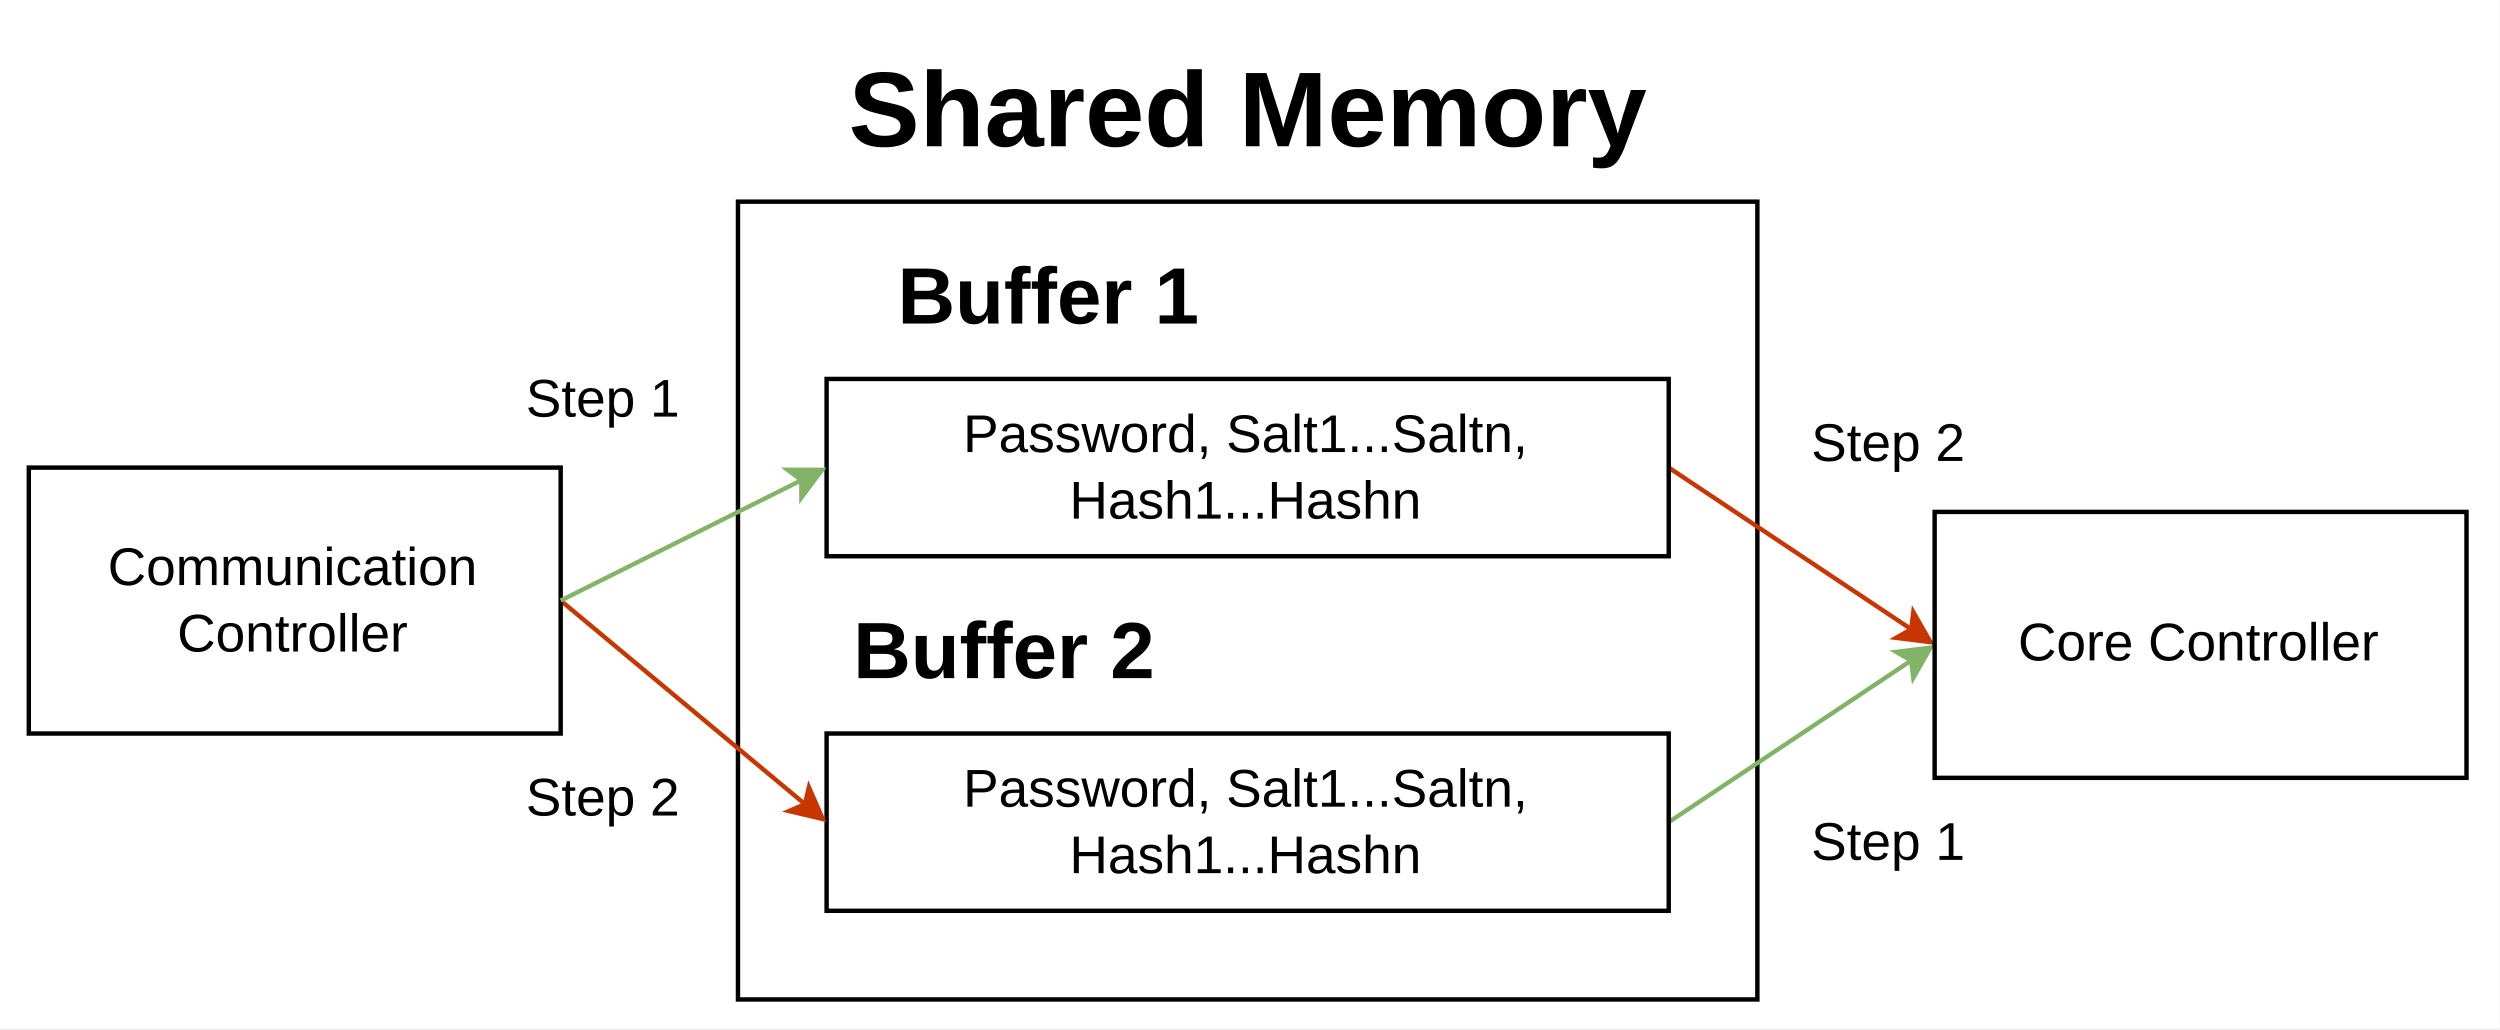
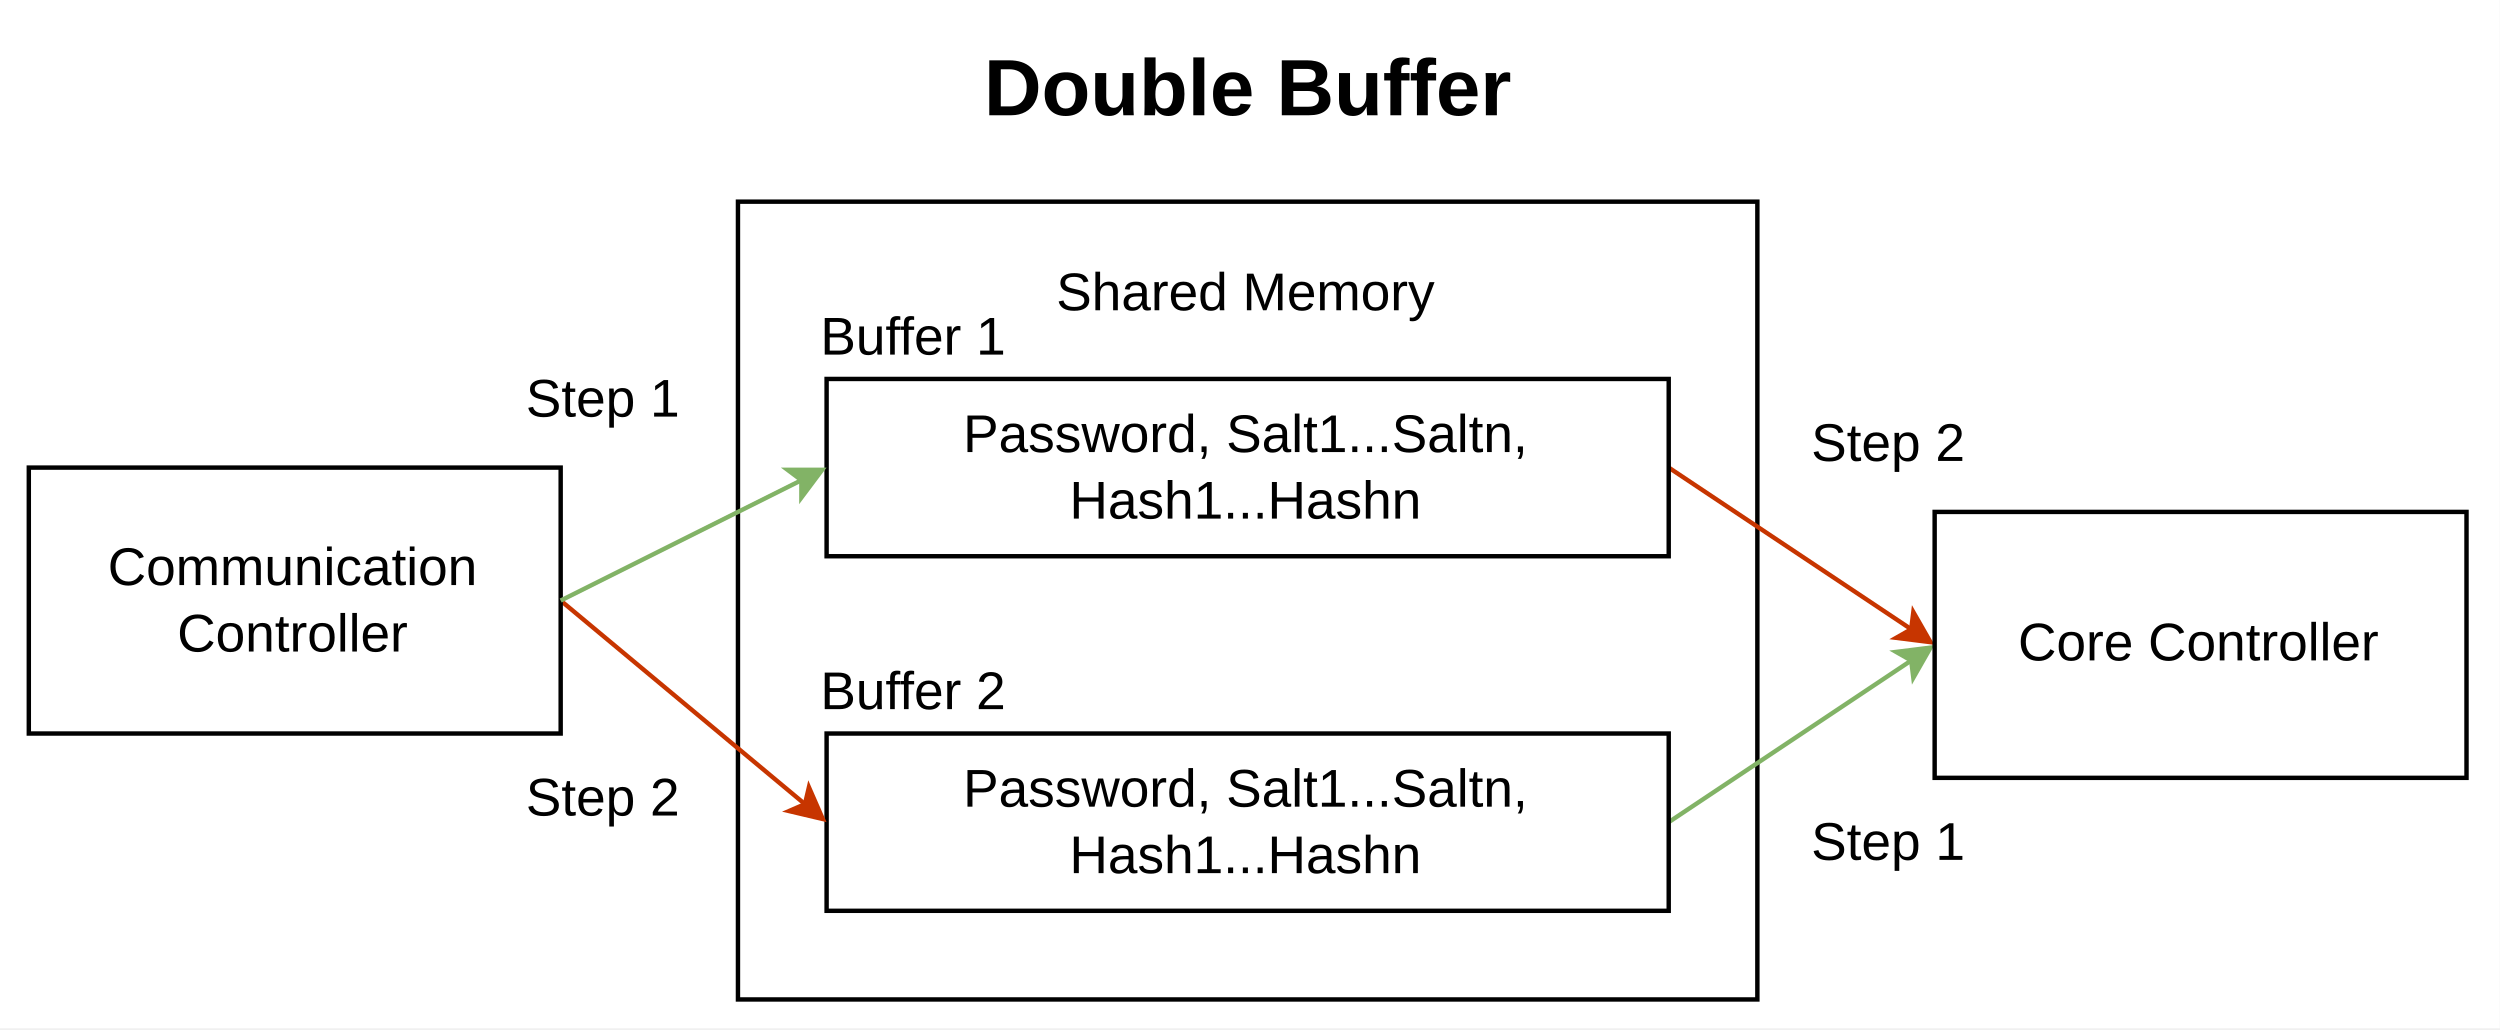
<svg xmlns="http://www.w3.org/2000/svg" version="1.1" id="svg2" width="534.72" height="220.16" viewBox="0 0 534.72 220.16">
  <defs id="defs6">
    <clipPath clipPathUnits="userSpaceOnUse" id="clipPath16">
      <path d="M 0,0 H 1670.833 V 687.293 H 0 Z" clip-rule="evenodd" id="path14" />
    </clipPath>
    <clipPath clipPathUnits="userSpaceOnUse" id="clipPath28">
      <path d="M 0,0 H 1670.833 V 687.293 H 0 Z" clip-rule="evenodd" id="path26" />
    </clipPath>
  </defs>
  <g id="g8" transform="matrix(0.32,0,0,0.32,0,2.1706665e-6)">
    <g id="g10">
      <g id="g12" clip-path="url(#clipPath16)">
        <g id="g18" transform="scale(2.96247)">
          <path d="M 0,0 H 564 V 233 H 0 Z" style="fill:#ffffff;fill-opacity:1;fill-rule:nonzero;stroke:none" id="path20" />
        </g>
      </g>
    </g>
    <g id="g22">
      <g id="g24" clip-path="url(#clipPath28)">
        <g id="g30" transform="matrix(2.96247,0,0,2.96247,1.481235,1.481235)">
          <path d="M 166,45 H 396 V 225 H 166 Z" style="fill:#ffffff;fill-opacity:1;fill-rule:nonzero;stroke:none" id="path32" />
          <path d="M 166,45 H 396 V 225 H 166 Z" style="fill:none;stroke:#000000;stroke-width:1;stroke-linecap:butt;stroke-linejoin:miter;stroke-miterlimit:10;stroke-dasharray:none;stroke-opacity:1" id="path34" />
          <path d="m 376,105 54.71,36.47" style="fill:none;stroke:#c73500;stroke-width:1;stroke-linecap:butt;stroke-linejoin:miter;stroke-miterlimit:10;stroke-dasharray:none;stroke-opacity:1" id="path36" />
          <path d="m 435.07,144.38 -7.76,-0.97 3.4,-1.94 0.48,-3.88 z" style="fill:#c73500;fill-opacity:1;fill-rule:nonzero;stroke:none" id="path38" />
          <path d="m 435.07,144.38 -7.76,-0.97 3.4,-1.94 0.48,-3.88 z" style="fill:none;stroke:#c73500;stroke-width:1;stroke-linecap:butt;stroke-linejoin:miter;stroke-miterlimit:10;stroke-dasharray:none;stroke-opacity:1" id="path40" />
          <path d="m 186,85 h 190 v 40 H 186 Z" style="fill:#ffffff;fill-opacity:1;fill-rule:nonzero;stroke:none" id="path42" />
          <path d="m 186,85 h 190 v 40 H 186 Z" style="fill:none;stroke:#000000;stroke-width:1;stroke-linecap:butt;stroke-linejoin:miter;stroke-miterlimit:10;stroke-dasharray:none;stroke-opacity:1" id="path44" />
        </g>
        <g id="g46" transform="scale(2.9625)">
          <text xml:space="preserve" transform="translate(217.2969,102)" style="font-variant:normal;font-weight:normal;font-size:12px;font-family:'Liberation Sans';-inkscape-font-specification:LiberationSans;writing-mode:lr-tb;fill:#000000;fill-opacity:1;fill-rule:nonzero;stroke:none" id="text50">
            <tspan x="0 8.004 14.678 20.678 26.678 35.344 42.018 46.014 52.688 56.021 59.355 67.359 74.033 76.699 80.033 86.707 90.041 93.375 96.709 104.713 111.387 114.053 117.387 124.061" y="0" id="tspan48">Password, Salt1...Saltn,</tspan>
          </text>
          <text xml:space="preserve" transform="translate(241.2969,117)" style="font-variant:normal;font-weight:normal;font-size:12px;font-family:'Liberation Sans';-inkscape-font-specification:LiberationSans;writing-mode:lr-tb;fill:#000000;fill-opacity:1;fill-rule:nonzero;stroke:none" id="text54">
            <tspan x="0 8.666 15.34 21.34 28.014 34.688 38.021 41.355 44.689 53.355 60.029 66.029 72.703" y="0" id="tspan52">Hash1...Hashn</tspan>
          </text>
        </g>
        <g id="g56" transform="matrix(2.96247,0,0,2.96247,1.481235,1.481235)">
          <path d="m 376,185 54.71,-36.47" style="fill:none;stroke:#82b366;stroke-width:1;stroke-linecap:butt;stroke-linejoin:miter;stroke-miterlimit:10;stroke-dasharray:none;stroke-opacity:1" id="path58" />
          <path d="M 435.07,145.62 431.19,152.42 430.71,148.53 427.31,146.59 Z" style="fill:#82b366;fill-opacity:1;fill-rule:nonzero;stroke:none" id="path60" />
          <path d="M 435.07,145.62 431.19,152.42 430.71,148.53 427.31,146.59 Z" style="fill:none;stroke:#82b366;stroke-width:1;stroke-linecap:butt;stroke-linejoin:miter;stroke-miterlimit:10;stroke-dasharray:none;stroke-opacity:1" id="path62" />
          <path d="m 186,165 h 190 v 40 H 186 Z" style="fill:#ffffff;fill-opacity:1;fill-rule:nonzero;stroke:none" id="path64" />
          <path d="m 186,165 h 190 v 40 H 186 Z" style="fill:none;stroke:#000000;stroke-width:1;stroke-linecap:butt;stroke-linejoin:miter;stroke-miterlimit:10;stroke-dasharray:none;stroke-opacity:1" id="path66" />
        </g>
        <g id="g68" transform="scale(2.9625)">
          <text xml:space="preserve" transform="translate(217.2969,182)" style="font-variant:normal;font-weight:normal;font-size:12px;font-family:'Liberation Sans';-inkscape-font-specification:LiberationSans;writing-mode:lr-tb;fill:#000000;fill-opacity:1;fill-rule:nonzero;stroke:none" id="text72">
            <tspan x="0 8.004 14.678 20.678 26.678 35.344 42.018 46.014 52.688 56.021 59.355 67.359 74.033 76.699 80.033 86.707 90.041 93.375 96.709 104.713 111.387 114.053 117.387 124.061" y="0" id="tspan70">Password, Salt1...Saltn,</tspan>
          </text>
          <text xml:space="preserve" transform="translate(241.2969,197)" style="font-variant:normal;font-weight:normal;font-size:12px;font-family:'Liberation Sans';-inkscape-font-specification:LiberationSans;writing-mode:lr-tb;fill:#000000;fill-opacity:1;fill-rule:nonzero;stroke:none" id="text76">
            <tspan x="0 8.666 15.34 21.34 28.014 34.688 38.021 41.355 44.689 53.355 60.029 66.029 72.703" y="0" id="tspan74">Hash1...Hashn</tspan>
          </text>
-           <text xml:space="preserve" transform="translate(191.4688,33)" style="font-variant:normal;font-weight:bold;font-size:24px;font-family:'Liberation Sans';-inkscape-font-specification:LiberationSans-Bold;writing-mode:lr-tb;fill:#000000;fill-opacity:1;fill-rule:nonzero;stroke:none" id="text80">
-             <tspan x="0 16.008 30.668 44.016 53.355 66.703 81.363 88.031 108.023 121.371 142.711 157.371 166.711" y="0" id="tspan78">Shared Memory</tspan>
+         </g>
+         <g id="g78" transform="scale(2.96247)">
+           <text xml:space="preserve" transform="translate(238.3125,70)" style="font-variant:normal;font-weight:normal;font-size:12px;font-family:'Liberation Sans';-inkscape-font-specification:LiberationSans;writing-mode:lr-tb;fill:#000000;fill-opacity:1;fill-rule:nonzero;stroke:none" id="text82">
+             <tspan x="0 8.004 14.678 21.352 25.348 32.021 38.695 42.029 52.025 58.699 68.695 75.369 79.365" y="0" id="tspan80">Shared Memory</tspan>
          </text>
-           <text xml:space="preserve" transform="translate(202.5,73)" style="font-variant:normal;font-weight:bold;font-size:18px;font-family:'Liberation Sans';-inkscape-font-specification:LiberationSans-Bold;writing-mode:lr-tb;fill:#000000;fill-opacity:1;fill-rule:nonzero;stroke:none" id="text84">
-             <tspan x="0 12.999 23.994 29.988 35.982 45.993 52.998 57.999" y="0" id="tspan82">Buffer 1</tspan>
-           </text>
-           <text xml:space="preserve" transform="translate(192.5,153)" style="font-variant:normal;font-weight:bold;font-size:18px;font-family:'Liberation Sans';-inkscape-font-specification:LiberationSans-Bold;writing-mode:lr-tb;fill:#000000;fill-opacity:1;fill-rule:nonzero;stroke:none" id="text88">
-             <tspan x="0 12.999 23.994 29.988 35.982 45.993 52.998 57.999" y="0" id="tspan86">Buffer 2</tspan>
+           <text xml:space="preserve" transform="translate(185.0938,80)" style="font-variant:normal;font-weight:normal;font-size:12px;font-family:'Liberation Sans';-inkscape-font-specification:LiberationSans;writing-mode:lr-tb;fill:#000000;fill-opacity:1;fill-rule:nonzero;stroke:none" id="text86">
+             <tspan x="0 8.004 14.678 17.795 21.129 27.803 31.799 35.133" y="0" id="tspan84">Buffer 1</tspan>
          </text>
        </g>
-         <g id="g90" transform="matrix(2.96247,0,0,2.96247,1.481235,1.481235)">
-           <path d="m 436,115 h 120 v 60 H 436 Z" style="fill:#ffffff;fill-opacity:1;fill-rule:nonzero;stroke:none" id="path92" />
-           <path d="m 436,115 h 120 v 60 H 436 Z" style="fill:none;stroke:#000000;stroke-width:1;stroke-linecap:butt;stroke-linejoin:miter;stroke-miterlimit:10;stroke-dasharray:none;stroke-opacity:1" id="path94" />
+         <g id="g88" transform="matrix(2.96247,0,0,2.96247,1.481235,1.481235)">
+           <path d="m 436,115 h 120 v 60 H 436 Z" style="fill:#ffffff;fill-opacity:1;fill-rule:nonzero;stroke:none" id="path90" />
+           <path d="m 436,115 h 120 v 60 H 436 Z" style="fill:none;stroke:#000000;stroke-width:1;stroke-linecap:butt;stroke-linejoin:miter;stroke-miterlimit:10;stroke-dasharray:none;stroke-opacity:1" id="path92" />
        </g>
-         <g id="g96" transform="scale(2.9625)">
-           <text xml:space="preserve" transform="translate(455.3125,149)" style="font-variant:normal;font-weight:normal;font-size:12px;font-family:'Liberation Sans';-inkscape-font-specification:LiberationSans;writing-mode:lr-tb;fill:#000000;fill-opacity:1;fill-rule:nonzero;stroke:none" id="text100">
-             <tspan x="0 8.666 15.34 19.336 26.01 29.344 38.01 44.684 51.357 54.691 58.688 65.361 68.027 70.693 77.367" y="0" id="tspan98">Core Controller</tspan>
+         <g id="g94" transform="scale(2.9625)">
+           <text xml:space="preserve" transform="translate(455.3125,149)" style="font-variant:normal;font-weight:normal;font-size:12px;font-family:'Liberation Sans';-inkscape-font-specification:LiberationSans;writing-mode:lr-tb;fill:#000000;fill-opacity:1;fill-rule:nonzero;stroke:none" id="text98">
+             <tspan x="0 8.666 15.34 19.336 26.01 29.344 38.01 44.684 51.357 54.691 58.688 65.361 68.027 70.693 77.367" y="0" id="tspan96">Core Controller</tspan>
          </text>
        </g>
-         <g id="g102" transform="matrix(2.96247,0,0,2.96247,1.481235,1.481235)">
-           <path d="m 126,135 55.11,45.93" style="fill:none;stroke:#c73500;stroke-width:1;stroke-linecap:butt;stroke-linejoin:miter;stroke-miterlimit:10;stroke-dasharray:none;stroke-opacity:1" id="path104" />
-           <path d="m 185.14,184.29 -7.62,-1.8 3.59,-1.56 0.9,-3.81 z" style="fill:#c73500;fill-opacity:1;fill-rule:nonzero;stroke:none" id="path106" />
-           <path d="m 185.14,184.29 -7.62,-1.8 3.59,-1.56 0.9,-3.81 z" style="fill:none;stroke:#c73500;stroke-width:1;stroke-linecap:butt;stroke-linejoin:miter;stroke-miterlimit:10;stroke-dasharray:none;stroke-opacity:1" id="path108" />
-           <path d="m 6,105 h 120 v 60 H 6 Z" style="fill:#ffffff;fill-opacity:1;fill-rule:nonzero;stroke:none" id="path110" />
-           <path d="m 6,105 h 120 v 60 H 6 Z" style="fill:none;stroke:#000000;stroke-width:1;stroke-linecap:butt;stroke-linejoin:miter;stroke-miterlimit:10;stroke-dasharray:none;stroke-opacity:1" id="path112" />
+         <g id="g100" transform="matrix(2.96247,0,0,2.96247,1.481235,1.481235)">
+           <path d="m 126,135 55.11,45.93" style="fill:none;stroke:#c73500;stroke-width:1;stroke-linecap:butt;stroke-linejoin:miter;stroke-miterlimit:10;stroke-dasharray:none;stroke-opacity:1" id="path102" />
+           <path d="m 185.14,184.29 -7.62,-1.8 3.59,-1.56 0.9,-3.81 z" style="fill:#c73500;fill-opacity:1;fill-rule:nonzero;stroke:none" id="path104" />
+           <path d="m 185.14,184.29 -7.62,-1.8 3.59,-1.56 0.9,-3.81 z" style="fill:none;stroke:#c73500;stroke-width:1;stroke-linecap:butt;stroke-linejoin:miter;stroke-miterlimit:10;stroke-dasharray:none;stroke-opacity:1" id="path106" />
+           <path d="m 6,105 h 120 v 60 H 6 Z" style="fill:#ffffff;fill-opacity:1;fill-rule:nonzero;stroke:none" id="path108" />
+           <path d="m 6,105 h 120 v 60 H 6 Z" style="fill:none;stroke:#000000;stroke-width:1;stroke-linecap:butt;stroke-linejoin:miter;stroke-miterlimit:10;stroke-dasharray:none;stroke-opacity:1" id="path110" />
        </g>
-         <g id="g114" transform="scale(2.9625)">
-           <text xml:space="preserve" transform="translate(24.3125,132)" style="font-variant:normal;font-weight:normal;font-size:12px;font-family:'Liberation Sans';-inkscape-font-specification:LiberationSans;writing-mode:lr-tb;fill:#000000;fill-opacity:1;fill-rule:nonzero;stroke:none" id="text118">
-             <tspan x="0 8.666 15.34 25.336 35.332 42.006 48.68 51.346 57.346 64.02 67.354 70.02 76.693" y="0" id="tspan116">Communication</tspan>
+         <g id="g112" transform="scale(2.9625)">
+           <text xml:space="preserve" transform="translate(24.3125,132)" style="font-variant:normal;font-weight:normal;font-size:12px;font-family:'Liberation Sans';-inkscape-font-specification:LiberationSans;writing-mode:lr-tb;fill:#000000;fill-opacity:1;fill-rule:nonzero;stroke:none" id="text116">
+             <tspan x="0 8.666 15.34 25.336 35.332 42.006 48.68 51.346 57.346 64.02 67.354 70.02 76.693" y="0" id="tspan114">Communication</tspan>
          </text>
-           <text xml:space="preserve" transform="translate(39.98438,147)" style="font-variant:normal;font-weight:normal;font-size:12px;font-family:'Liberation Sans';-inkscape-font-specification:LiberationSans;writing-mode:lr-tb;fill:#000000;fill-opacity:1;fill-rule:nonzero;stroke:none" id="text122">
-             <tspan x="0 8.666 15.34 22.014 25.348 29.344 36.018 38.684 41.35 48.023" y="0" id="tspan120">Controller</tspan>
+           <text xml:space="preserve" transform="translate(39.98438,147)" style="font-variant:normal;font-weight:normal;font-size:12px;font-family:'Liberation Sans';-inkscape-font-specification:LiberationSans;writing-mode:lr-tb;fill:#000000;fill-opacity:1;fill-rule:nonzero;stroke:none" id="text120">
+             <tspan x="0 8.666 15.34 22.014 25.348 29.344 36.018 38.684 41.35 48.023" y="0" id="tspan118">Controller</tspan>
          </text>
        </g>
-         <g id="g124" transform="matrix(2.96247,0,0,2.96247,1.481235,1.481235)">
-           <path d="m 126,135 54.31,-27.15" style="fill:none;stroke:#82b366;stroke-width:1;stroke-linecap:butt;stroke-linejoin:miter;stroke-miterlimit:10;stroke-dasharray:none;stroke-opacity:1" id="path126" />
-           <path d="m 185,105.5 -4.69,6.26 v -3.91 l -3.13,-2.35 z" style="fill:#82b366;fill-opacity:1;fill-rule:nonzero;stroke:none" id="path128" />
-           <path d="m 185,105.5 -4.69,6.26 v -3.91 l -3.13,-2.35 z" style="fill:none;stroke:#82b366;stroke-width:1;stroke-linecap:butt;stroke-linejoin:miter;stroke-miterlimit:10;stroke-dasharray:none;stroke-opacity:1" id="path130" />
+         <g id="g122" transform="matrix(2.96247,0,0,2.96247,1.481235,1.481235)">
+           <path d="m 126,135 54.31,-27.15" style="fill:none;stroke:#82b366;stroke-width:1;stroke-linecap:butt;stroke-linejoin:miter;stroke-miterlimit:10;stroke-dasharray:none;stroke-opacity:1" id="path124" />
+           <path d="m 185,105.5 -4.69,6.26 v -3.91 l -3.13,-2.35 z" style="fill:#82b366;fill-opacity:1;fill-rule:nonzero;stroke:none" id="path126" />
+           <path d="m 185,105.5 -4.69,6.26 v -3.91 l -3.13,-2.35 z" style="fill:none;stroke:#82b366;stroke-width:1;stroke-linecap:butt;stroke-linejoin:miter;stroke-miterlimit:10;stroke-dasharray:none;stroke-opacity:1" id="path128" />
        </g>
-         <g id="g132" transform="scale(2.9625)">
-           <text xml:space="preserve" transform="translate(118.6406,94)" style="font-variant:normal;font-weight:normal;font-size:12px;font-family:'Liberation Sans';-inkscape-font-specification:LiberationSans;writing-mode:lr-tb;fill:#000000;fill-opacity:1;fill-rule:nonzero;stroke:none" id="text136">
-             <tspan x="0 8.004 11.338 18.012 24.686 28.02" y="0" id="tspan134">Step 1</tspan>
+         <g id="g130" transform="scale(2.9625)">
+           <text xml:space="preserve" transform="translate(118.6406,94)" style="font-variant:normal;font-weight:normal;font-size:12px;font-family:'Liberation Sans';-inkscape-font-specification:LiberationSans;writing-mode:lr-tb;fill:#000000;fill-opacity:1;fill-rule:nonzero;stroke:none" id="text134">
+             <tspan x="0 8.004 11.338 18.012 24.686 28.02" y="0" id="tspan132">Step 1</tspan>
          </text>
-           <text xml:space="preserve" transform="translate(408.6406,194)" style="font-variant:normal;font-weight:normal;font-size:12px;font-family:'Liberation Sans';-inkscape-font-specification:LiberationSans;writing-mode:lr-tb;fill:#000000;fill-opacity:1;fill-rule:nonzero;stroke:none" id="text140">
-             <tspan x="0 8.004 11.338 18.012 24.686 28.02" y="0" id="tspan138">Step 1</tspan>
+           <text xml:space="preserve" transform="translate(408.6406,194)" style="font-variant:normal;font-weight:normal;font-size:12px;font-family:'Liberation Sans';-inkscape-font-specification:LiberationSans;writing-mode:lr-tb;fill:#000000;fill-opacity:1;fill-rule:nonzero;stroke:none" id="text138">
+             <tspan x="0 8.004 11.338 18.012 24.686 28.02" y="0" id="tspan136">Step 1</tspan>
          </text>
-           <text xml:space="preserve" transform="translate(118.6406,184)" style="font-variant:normal;font-weight:normal;font-size:12px;font-family:'Liberation Sans';-inkscape-font-specification:LiberationSans;writing-mode:lr-tb;fill:#000000;fill-opacity:1;fill-rule:nonzero;stroke:none" id="text144">
-             <tspan x="0 8.004 11.338 18.012 24.686 28.02" y="0" id="tspan142">Step 2</tspan>
+           <text xml:space="preserve" transform="translate(118.6406,184)" style="font-variant:normal;font-weight:normal;font-size:12px;font-family:'Liberation Sans';-inkscape-font-specification:LiberationSans;writing-mode:lr-tb;fill:#000000;fill-opacity:1;fill-rule:nonzero;stroke:none" id="text142">
+             <tspan x="0 8.004 11.338 18.012 24.686 28.02" y="0" id="tspan140">Step 2</tspan>
          </text>
-           <text xml:space="preserve" transform="translate(408.6406,104)" style="font-variant:normal;font-weight:normal;font-size:12px;font-family:'Liberation Sans';-inkscape-font-specification:LiberationSans;writing-mode:lr-tb;fill:#000000;fill-opacity:1;fill-rule:nonzero;stroke:none" id="text148">
-             <tspan x="0 8.004 11.338 18.012 24.686 28.02" y="0" id="tspan146">Step 2</tspan>
+           <text xml:space="preserve" transform="translate(408.6406,104)" style="font-variant:normal;font-weight:normal;font-size:12px;font-family:'Liberation Sans';-inkscape-font-specification:LiberationSans;writing-mode:lr-tb;fill:#000000;fill-opacity:1;fill-rule:nonzero;stroke:none" id="text146">
+             <tspan x="0 8.004 11.338 18.012 24.686 28.02" y="0" id="tspan144">Step 2</tspan>
+           </text>
+         </g>
+         <g id="g148" transform="scale(2.96247)">
+           <text xml:space="preserve" transform="translate(185.0938,160)" style="font-variant:normal;font-weight:normal;font-size:12px;font-family:'Liberation Sans';-inkscape-font-specification:LiberationSans;writing-mode:lr-tb;fill:#000000;fill-opacity:1;fill-rule:nonzero;stroke:none" id="text152">
+             <tspan x="0 8.004 14.678 17.795 21.129 27.803 31.799 35.133" y="0" id="tspan150">Buffer 2</tspan>
+           </text>
+         </g>
+         <g id="g154" transform="scale(2.9625)">
+           <text xml:space="preserve" transform="translate(222,26)" style="font-variant:normal;font-weight:bold;font-size:18px;font-family:'Liberation Sans';-inkscape-font-specification:LiberationSans-Bold;writing-mode:lr-tb;fill:#000000;fill-opacity:1;fill-rule:nonzero;stroke:none" id="text158">
+             <tspan x="0 12.999 23.994 34.989 45.984 50.985 60.996 65.997 78.996 89.991 95.985 101.979 111.99" y="0" id="tspan156">Double Buffer</tspan>
          </text>
        </g>
      </g>
    </g>
  </g>
</svg>
